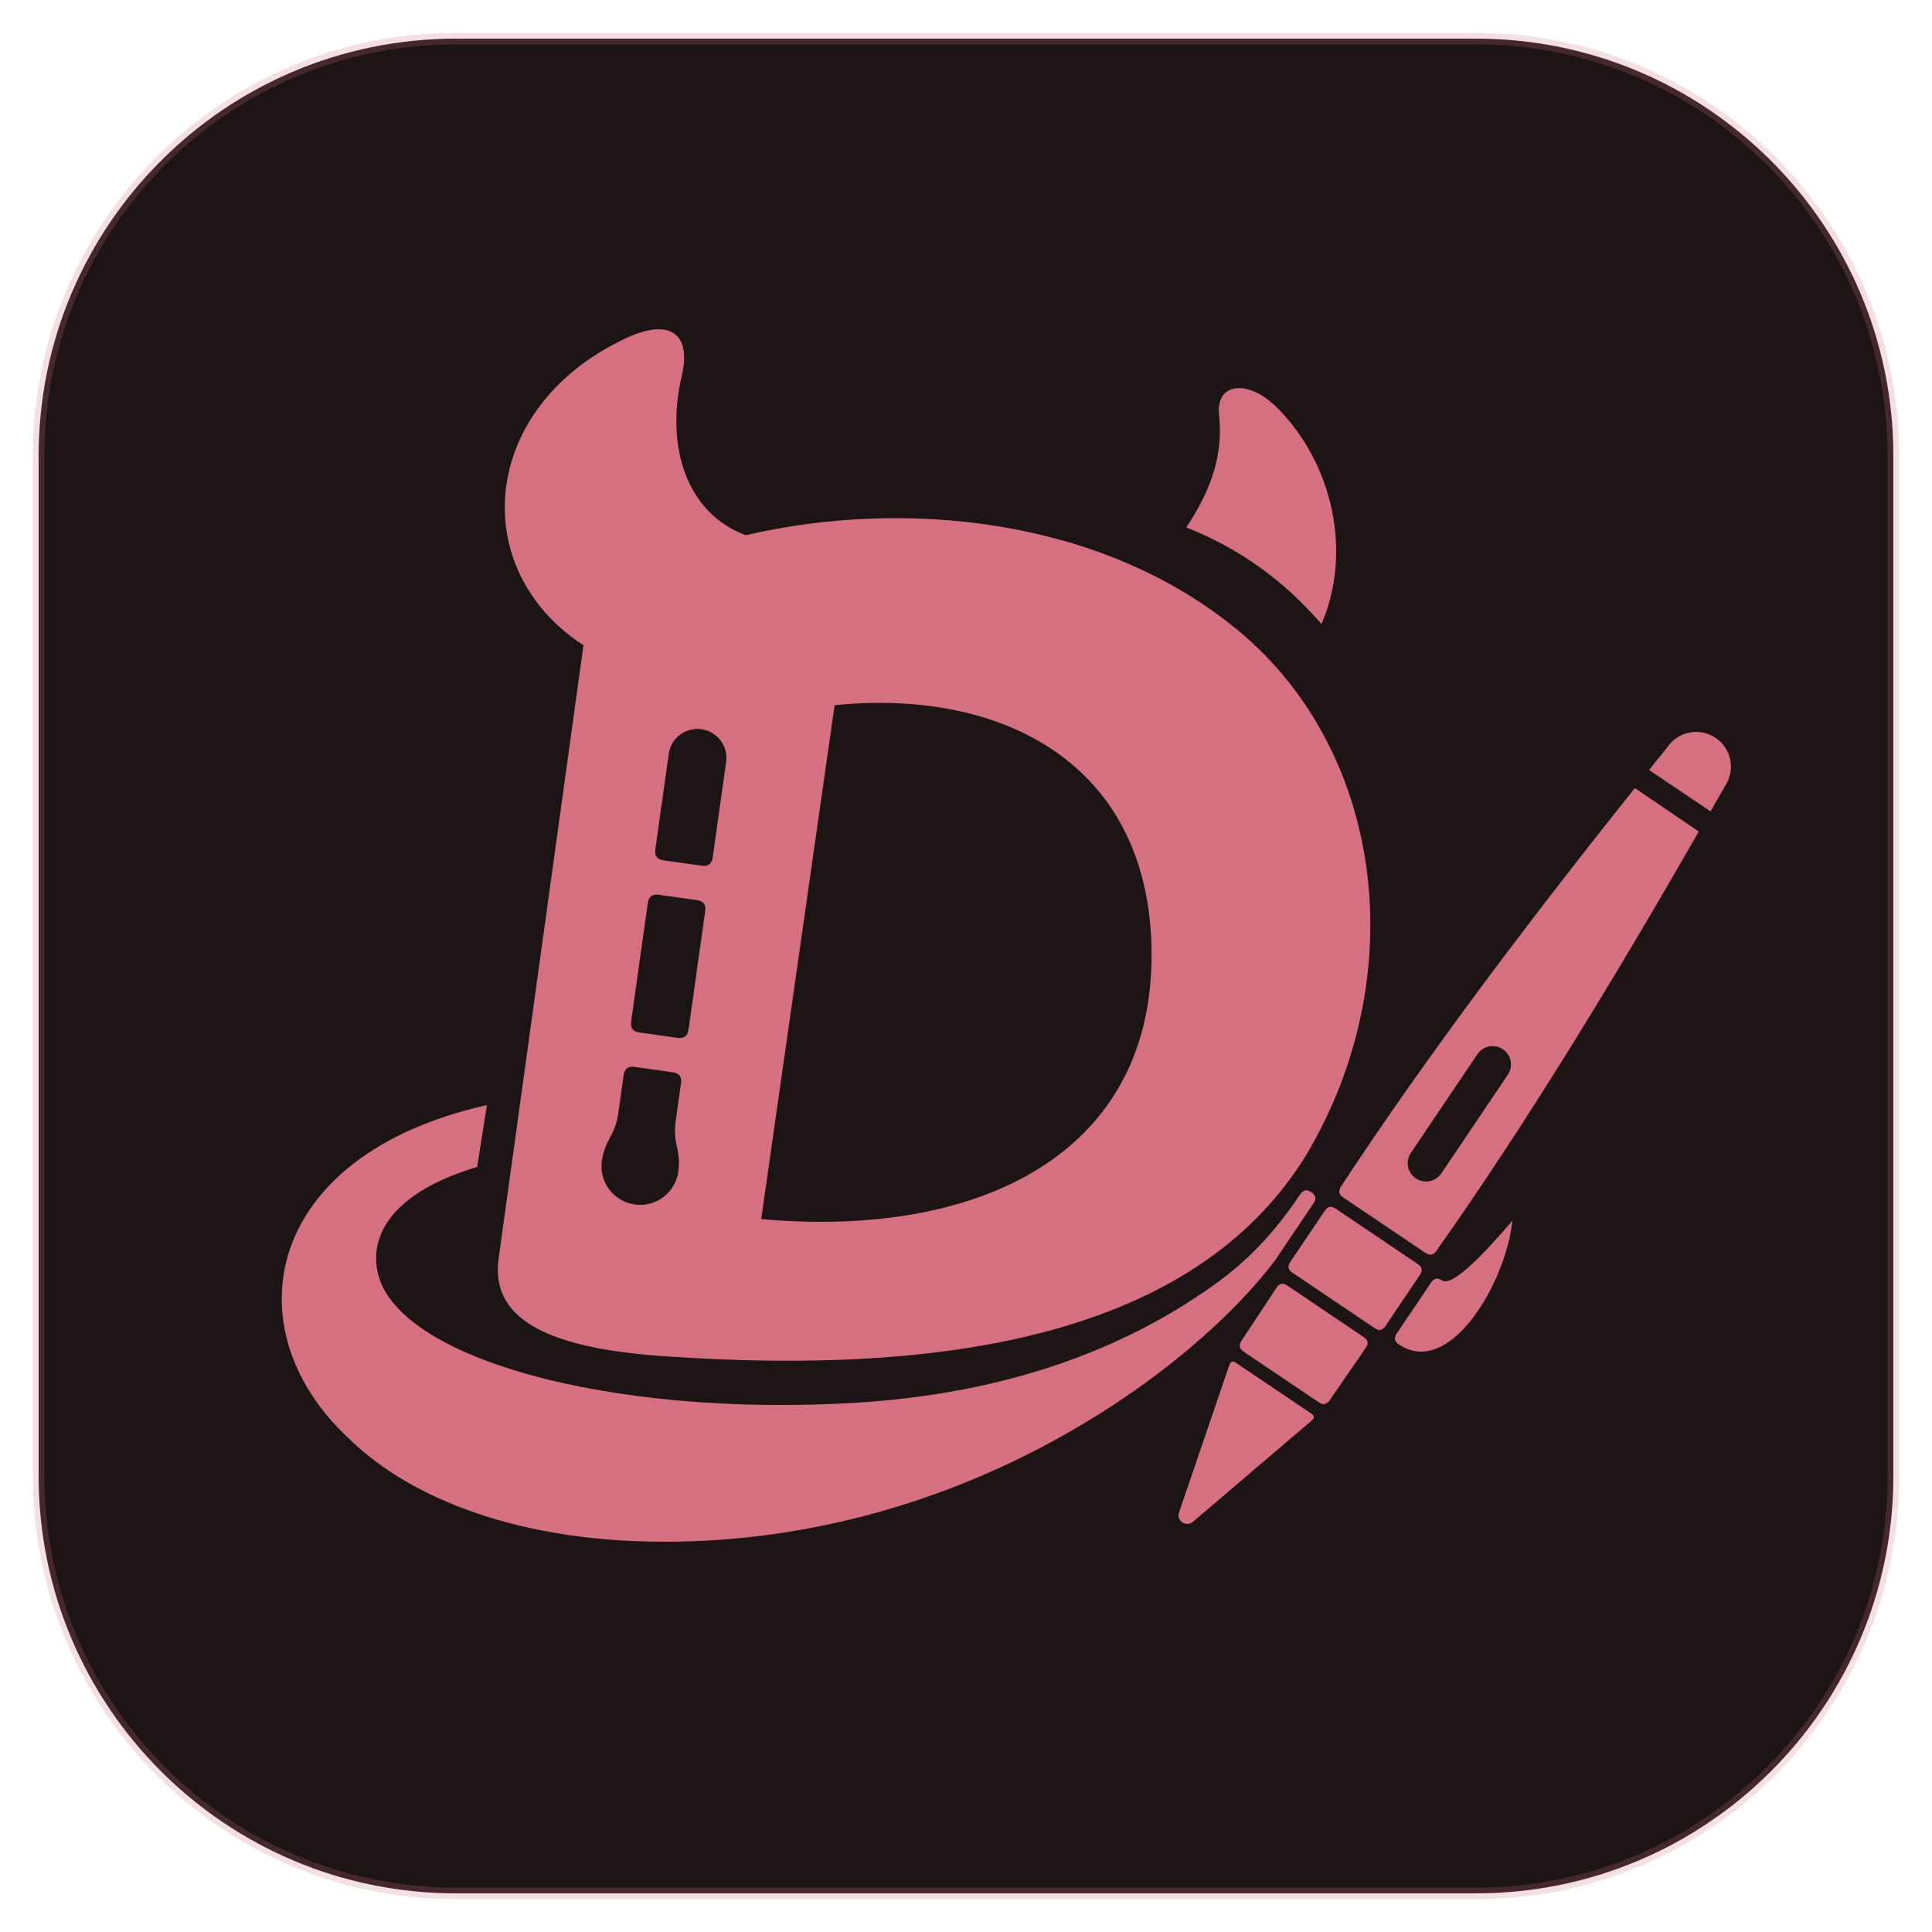
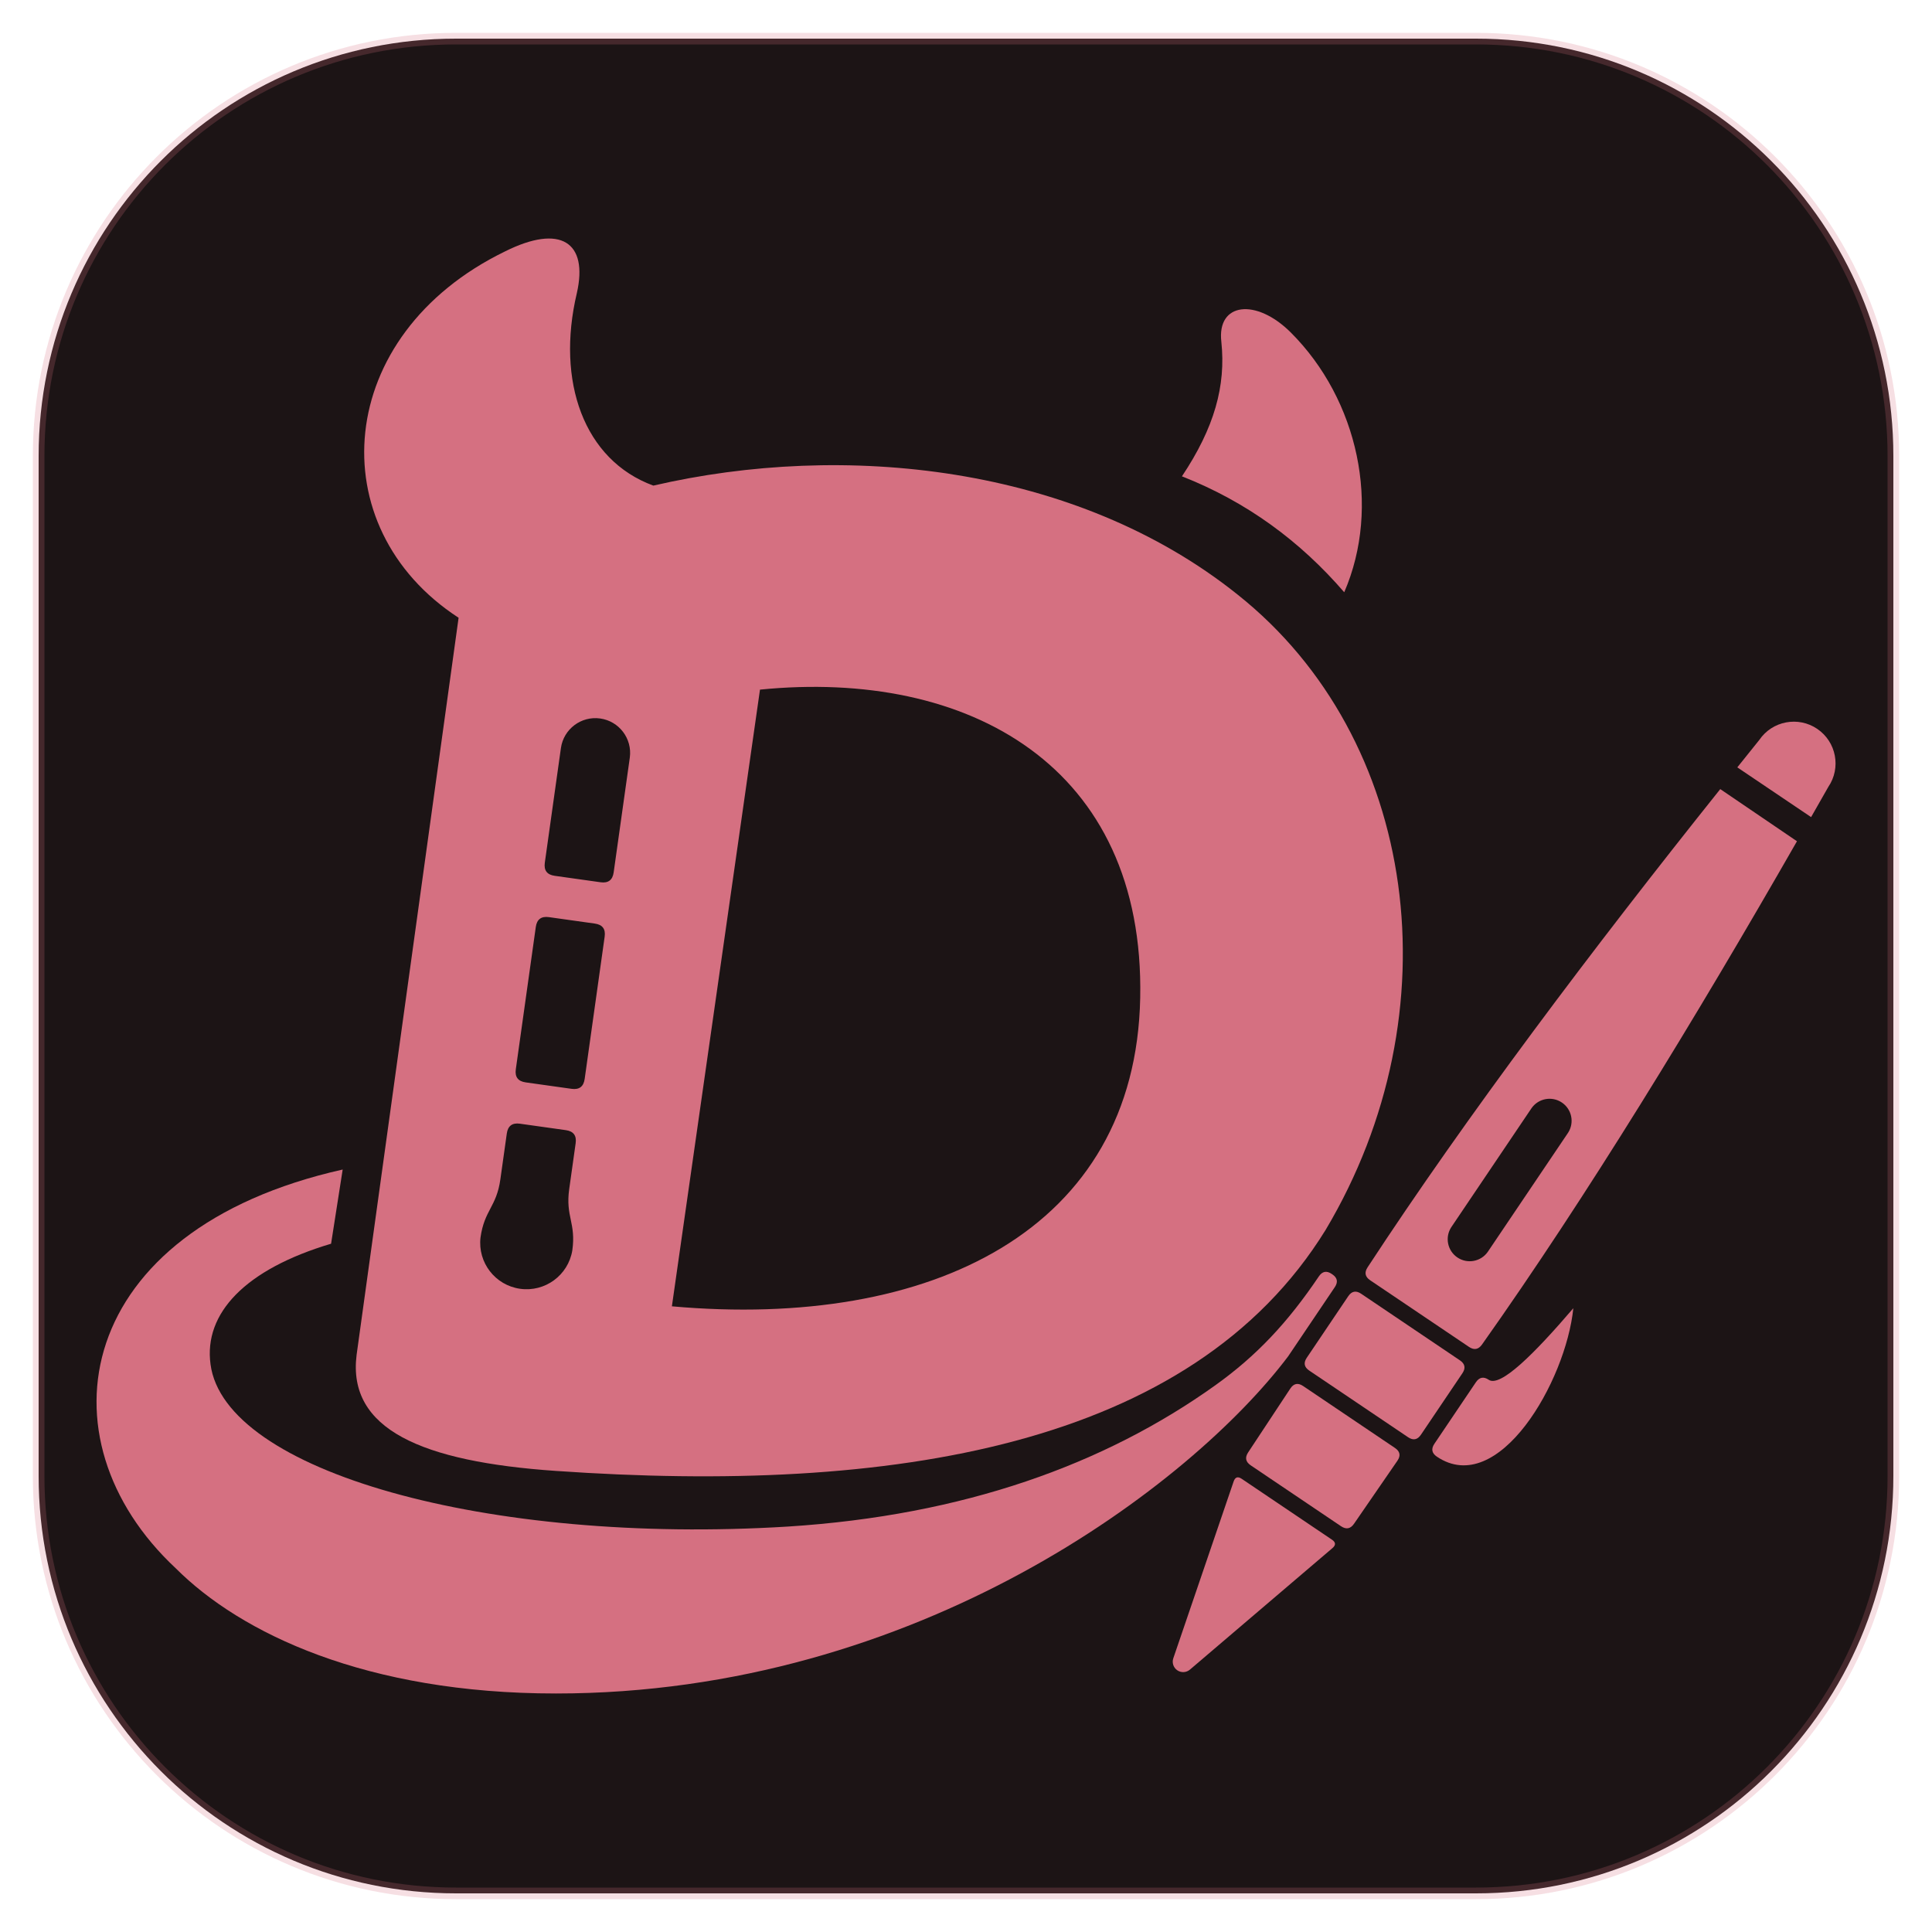
<svg xmlns="http://www.w3.org/2000/svg" viewBox="0 0 1000 1000" width="100%" height="100%">
  <rect x="20" y="20" width="960" height="960" rx="216" fill="#1C1415" stroke="#D57081" stroke-width="6" stroke-opacity="0.22" />
  <g fill="#D57081" fill-rule="evenodd">
-     <g id="horned-d">
-       <path d="M 302 334 C 242 295, 248 212, 322 176 C 346 164, 358 172, 353 194 C 344 232, 356 266, 386 277 C 468 258, 568 268, 638 324 C 716 386, 732 504, 676 598 C 618 692, 488 712, 344 702 C 286 698, 254 684, 258 652 L 302 334 Z M 432 365 L 394 631 C 506 641, 594 598, 596 498 C 598 398, 522 356, 432 365 Z M 346.14 390.17 A 15 15 0 0 1 375.85 394.33 L 368.89 443.83 Q 368.20 448.78 363.25 448.09 L 343.45 445.31 Q 338.50 444.62 339.19 439.66 Z M 335.30 467.38 Q 336.00 462.44 340.95 463.13 L 360.75 465.91 Q 365.70 466.60 365.00 471.55 L 356.38 532.93 Q 355.69 537.88 350.74 537.19 L 330.94 534.41 Q 325.99 533.72 326.68 528.76 Z M 322.79 556.49 Q 323.49 551.53 328.44 552.23 L 348.24 555.01 Q 353.19 555.70 352.49 560.65 L 349.71 580.45 C 348.05 592.33, 352.72 595.01, 351.05 606.89 A 20 20 0 0 1 311.45 601.33 C 313.12 589.45, 318.34 588.16, 320.01 576.28 Z" />
-     </g>
-     <g id="right-horn">
-       <path d="M 614 273 C 628 252, 633 234, 631 215 C 629 198, 646 196, 661 211 C 690 240, 700 286, 684 323 C 665 301, 642 284, 614 273 Z" />
-     </g>
-     <g id="devil-tail-back">
-       <path d="M 252.0 572.0 L 247.0 604.0 C 210.0 615.0, 192.0 634.0, 195.0 656.0 C 201.0 702.0, 314.0 734.0, 444.0 726.0 C 519.95 721.17, 580.65 699.17, 628.31 665.12 C 646.21 652.33, 659.63 638.00, 673.05 618.10 Q 675.29 614.78 678.60 617.02 L 678.85 617.19 Q 682.17 619.42 679.93 622.74 L 659.81 652.58 C 618.0 708.0, 500.0 798.0, 344.0 798.0 C 262.0 798.0, 208.0 772.0, 180.0 744.0 C 120.0 688.0, 136.0 598.0, 252.0 572.0 Z" />
-     </g>
-     <g id="stylus-pen">
-       <path d="M 610.27 782.83 L 636.30 706.55 Q 637.27 703.71 639.76 705.39 L 678.72 731.66 Q 681.21 733.34 678.92 735.29 L 617.44 787.71 A 4.5 4.5 0 0 1 610.27 782.83 Z M 643.67 699.59 Q 640.35 697.35 642.56 694.01 L 660.74 666.48 Q 662.94 663.14 666.26 665.37 L 705.88 692.09 Q 709.20 694.33 706.93 697.62 L 688.22 724.80 Q 685.95 728.09 682.63 725.86 Z M 694.07 614.19 C 736.87 548.82, 791.1 476.87, 846.2 407.91 L 879.28 430.4 C 835.43 507.0, 788.47 583.9, 743.44 647.47 Q 741.13 650.74 737.81 648.50 L 695.20 619.77 Q 691.88 617.53 694.07 614.19 Z M 730.15 596.91 L 764.81 545.51 A 9.5 9.5 0 0 1 780.56 556.13 L 745.90 607.53 A 9.5 9.5 0 0 1 730.15 596.91 Z M 853.55 398.53 L 863.03 386.71 A 18.0 18.0 0 0 1 892.81 406.95 L 885.38 419.99 Z" />
-     </g>
-     <g id="devil-tail-front-grip">
-       <path id="devil-tail-band" d="M 668.93 658.73 L 711.54 687.46 Q 714.85 689.70 717.09 686.38 L 734.98 659.86 Q 737.21 656.54 733.90 654.30 L 691.29 625.57 Q 687.97 623.34 685.73 626.65 L 667.85 653.18 Q 665.61 656.50 668.93 658.73 Z" />
-       <path id="devil-tail-curl" d="M 723.97 695.85 Q 720.66 693.61 722.89 690.30 L 740.78 663.77 Q 743.02 660.45 746.33 662.69 C 751.31 666.04, 765.80 651.70, 782.82 631.82 C 779.61 663.42, 750.50 713.74, 723.97 695.85 Z" />
+     <g transform="translate(500 500) scale(1.2) translate(-520.86 -484.21)">
+       <g id="horned-d">
+         <path d="M 302 334 C 242 295, 248 212, 322 176 C 346 164, 358 172, 353 194 C 344 232, 356 266, 386 277 C 468 258, 568 268, 638 324 C 716 386, 732 504, 676 598 C 618 692, 488 712, 344 702 C 286 698, 254 684, 258 652 L 302 334 Z M 432 365 L 394 631 C 506 641, 594 598, 596 498 C 598 398, 522 356, 432 365 Z M 346.14 390.17 A 15 15 0 0 1 375.85 394.33 L 368.89 443.83 Q 368.20 448.78 363.25 448.09 L 343.45 445.31 Q 338.50 444.62 339.19 439.66 Z M 335.30 467.38 Q 336.00 462.44 340.95 463.13 L 360.75 465.91 Q 365.70 466.60 365.00 471.55 L 356.38 532.93 Q 355.69 537.88 350.74 537.19 L 330.94 534.41 Q 325.99 533.72 326.68 528.76 Z M 322.79 556.49 Q 323.49 551.53 328.44 552.23 L 348.24 555.01 Q 353.19 555.70 352.49 560.65 L 349.71 580.45 C 348.05 592.33, 352.72 595.01, 351.05 606.89 A 20 20 0 0 1 311.45 601.33 C 313.12 589.45, 318.34 588.16, 320.01 576.28 Z" />
+       </g>
+       <g id="right-horn">
+         <path d="M 614 273 C 628 252, 633 234, 631 215 C 629 198, 646 196, 661 211 C 690 240, 700 286, 684 323 C 665 301, 642 284, 614 273 Z" />
+       </g>
+       <g id="devil-tail-back">
+         <path d="M 252.0 572.0 L 247.0 604.0 C 210.0 615.0, 192.0 634.0, 195.0 656.0 C 201.0 702.0, 314.0 734.0, 444.0 726.0 C 519.95 721.17, 580.65 699.17, 628.31 665.12 C 646.21 652.33, 659.63 638.00, 673.05 618.10 Q 675.29 614.78 678.60 617.02 L 678.85 617.19 Q 682.17 619.42 679.93 622.74 L 659.81 652.58 C 618.0 708.0, 500.0 798.0, 344.0 798.0 C 262.0 798.0, 208.0 772.0, 180.0 744.0 C 120.0 688.0, 136.0 598.0, 252.0 572.0 Z" />
+       </g>
+       <g id="stylus-pen">
+         <path d="M 610.27 782.83 L 636.30 706.55 Q 637.27 703.71 639.76 705.39 L 678.72 731.66 Q 681.21 733.34 678.92 735.29 L 617.44 787.71 A 4.5 4.5 0 0 1 610.27 782.83 Z M 643.67 699.59 Q 640.35 697.35 642.56 694.01 L 660.74 666.48 Q 662.94 663.14 666.26 665.37 L 705.88 692.09 Q 709.20 694.33 706.93 697.62 L 688.22 724.80 Q 685.95 728.09 682.63 725.86 Z M 694.07 614.19 C 736.87 548.82, 791.1 476.87, 846.2 407.91 L 879.28 430.4 C 835.43 507.0, 788.47 583.9, 743.44 647.47 Q 741.13 650.74 737.81 648.50 L 695.20 619.77 Q 691.88 617.53 694.07 614.19 Z M 730.15 596.91 L 764.81 545.51 A 9.5 9.5 0 0 1 780.56 556.13 L 745.90 607.53 A 9.5 9.5 0 0 1 730.15 596.91 Z M 853.55 398.53 L 863.03 386.71 A 18.0 18.0 0 0 1 892.81 406.95 L 885.38 419.99 Z" />
+       </g>
+       <g id="devil-tail-front-grip">
+         <path id="devil-tail-band" d="M 668.93 658.73 L 711.54 687.46 Q 714.85 689.70 717.09 686.38 L 734.98 659.86 Q 737.21 656.54 733.90 654.30 L 691.29 625.57 Q 687.97 623.34 685.73 626.65 L 667.85 653.18 Q 665.61 656.50 668.93 658.73 Z" />
+         <path id="devil-tail-curl" d="M 723.97 695.85 Q 720.66 693.61 722.89 690.30 L 740.78 663.77 Q 743.02 660.45 746.33 662.69 C 751.31 666.04, 765.80 651.70, 782.82 631.82 C 779.61 663.42, 750.50 713.74, 723.97 695.85 Z" />
+       </g>
    </g>
  </g>
</svg>
